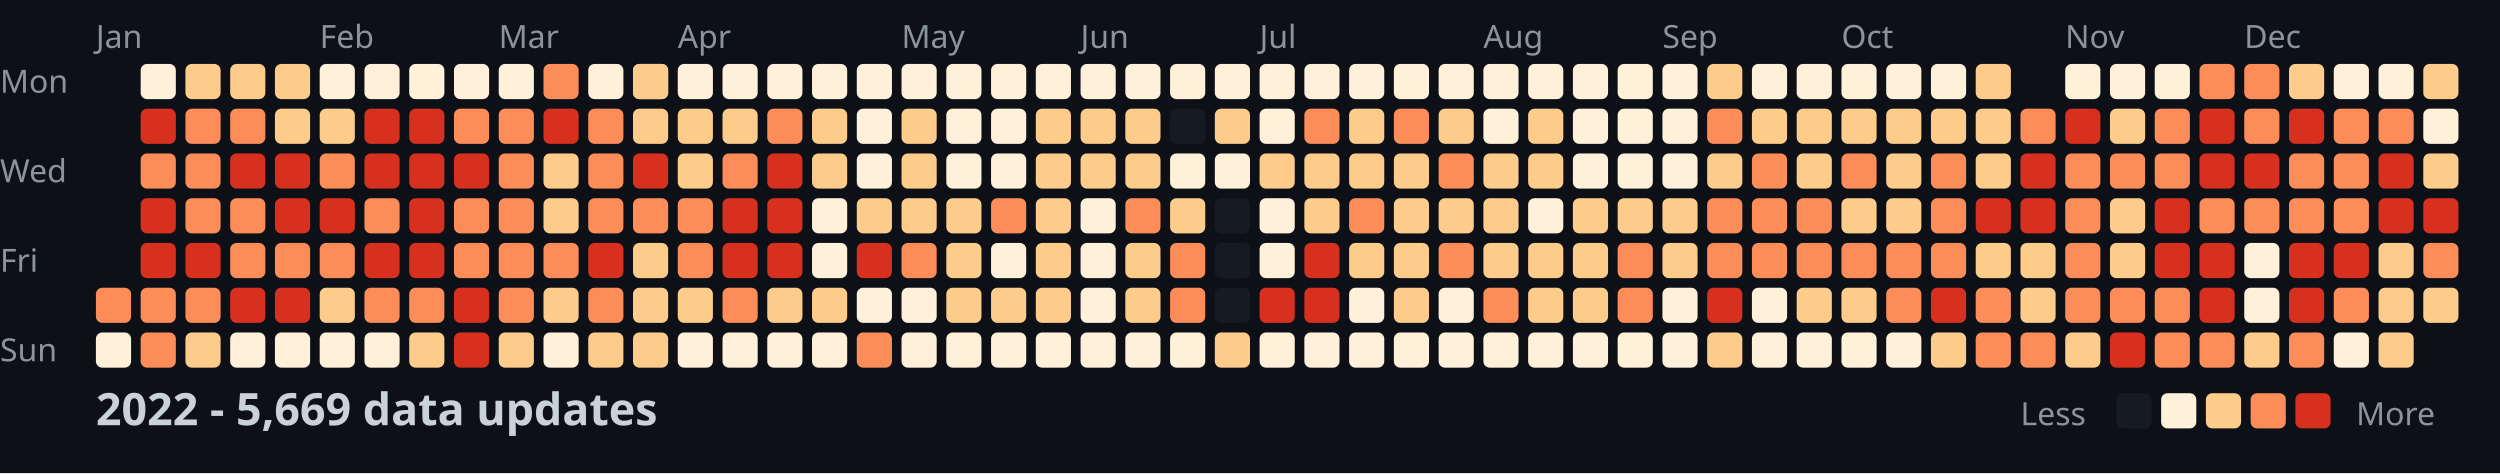
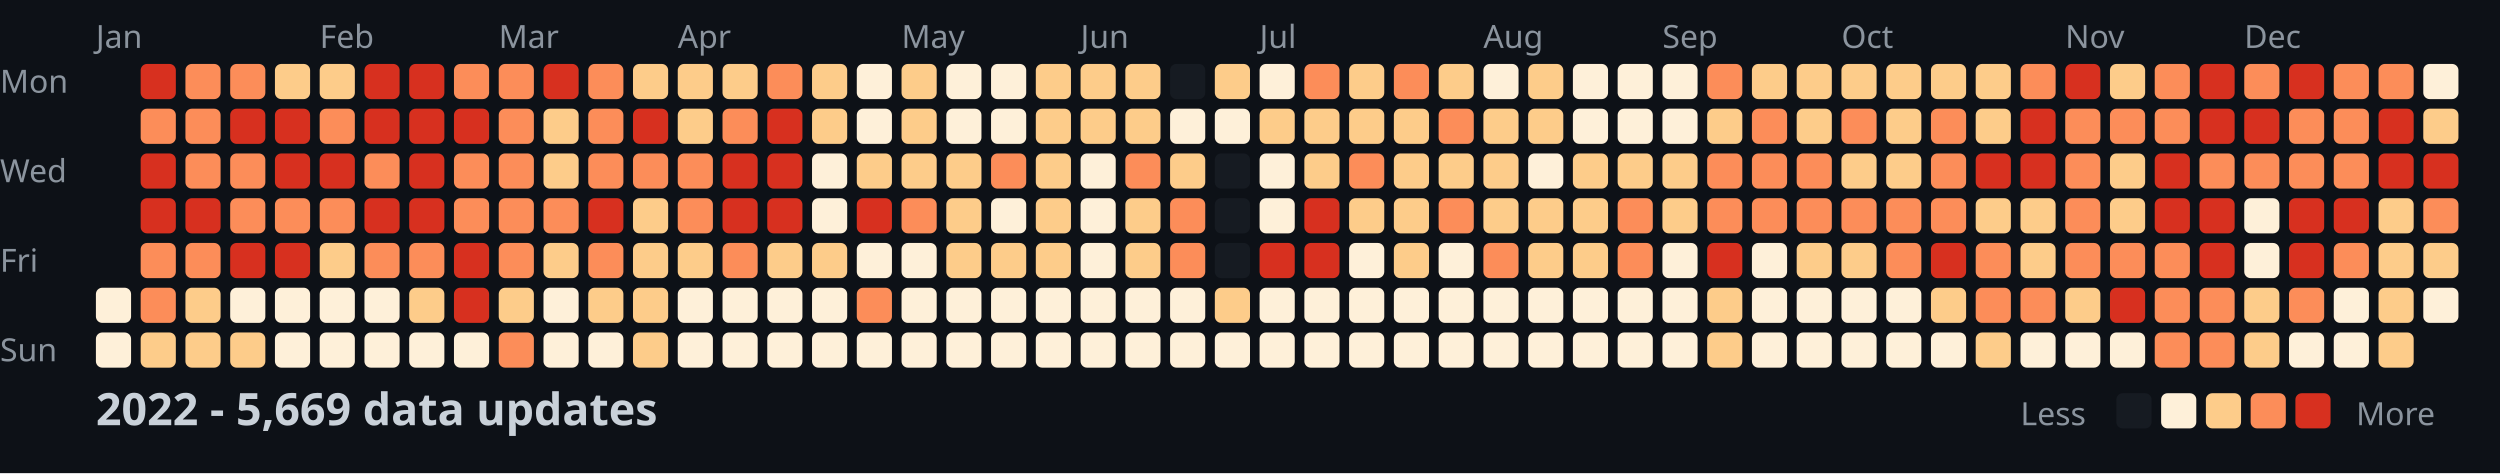
<svg xmlns="http://www.w3.org/2000/svg" width="782" height="148">
  <style>
    .month { font: 10px sans-serif; fill: #8b949e; }
    .day { font: 10px sans-serif; fill: #8b949e; }
    .title { font: bold 14px sans-serif; fill: #c9d1d9; }
    .legend { font: 10px sans-serif; fill: #8b949e; }
  </style>
  <rect width="100%" height="100%" fill="#0d1117" />
  <text x="0" y="29" class="day">Mon</text>
  <text x="0" y="57" class="day">Wed</text>
  <text x="0" y="85" class="day">Fri</text>
  <text x="0" y="113" class="day">Sun</text>
  <text x="30" y="15" class="month">Jan</text>
  <text x="100" y="15" class="month">Feb</text>
  <text x="156" y="15" class="month">Mar</text>
  <text x="212" y="15" class="month">Apr</text>
  <text x="282" y="15" class="month">May</text>
  <text x="338" y="15" class="month">Jun</text>
  <text x="394" y="15" class="month">Jul</text>
  <text x="464" y="15" class="month">Aug</text>
  <text x="520" y="15" class="month">Sep</text>
  <text x="576" y="15" class="month">Oct</text>
  <text x="646" y="15" class="month">Nov</text>
  <text x="702" y="15" class="month">Dec</text>
-   <rect x="30" y="90" width="11" height="11" fill="#fc8d59" rx="2" />
+   <rect x="30" y="90" width="11" height="11" fill="#fef0d9" rx="2" />
  <rect x="30" y="104" width="11" height="11" fill="#fef0d9" rx="2" />
-   <rect x="44" y="20" width="11" height="11" fill="#fef0d9" rx="2" />
-   <rect x="44" y="34" width="11" height="11" fill="#d7301f" rx="2" />
-   <rect x="44" y="48" width="11" height="11" fill="#fc8d59" rx="2" />
+   <rect x="44" y="20" width="11" height="11" fill="#d7301f" rx="2" />
+   <rect x="44" y="34" width="11" height="11" fill="#fc8d59" rx="2" />
+   <rect x="44" y="48" width="11" height="11" fill="#d7301f" rx="2" />
  <rect x="44" y="62" width="11" height="11" fill="#d7301f" rx="2" />
-   <rect x="44" y="76" width="11" height="11" fill="#d7301f" rx="2" />
+   <rect x="44" y="76" width="11" height="11" fill="#fc8d59" rx="2" />
  <rect x="44" y="90" width="11" height="11" fill="#fc8d59" rx="2" />
-   <rect x="44" y="104" width="11" height="11" fill="#fc8d59" rx="2" />
-   <rect x="58" y="20" width="11" height="11" fill="#fdcc8a" rx="2" />
+   <rect x="44" y="104" width="11" height="11" fill="#fdcc8a" rx="2" />
+   <rect x="58" y="20" width="11" height="11" fill="#fc8d59" rx="2" />
  <rect x="58" y="34" width="11" height="11" fill="#fc8d59" rx="2" />
  <rect x="58" y="48" width="11" height="11" fill="#fc8d59" rx="2" />
-   <rect x="58" y="62" width="11" height="11" fill="#fc8d59" rx="2" />
-   <rect x="58" y="76" width="11" height="11" fill="#d7301f" rx="2" />
-   <rect x="58" y="90" width="11" height="11" fill="#fc8d59" rx="2" />
+   <rect x="58" y="62" width="11" height="11" fill="#d7301f" rx="2" />
+   <rect x="58" y="76" width="11" height="11" fill="#fc8d59" rx="2" />
+   <rect x="58" y="90" width="11" height="11" fill="#fdcc8a" rx="2" />
  <rect x="58" y="104" width="11" height="11" fill="#fdcc8a" rx="2" />
-   <rect x="72" y="20" width="11" height="11" fill="#fdcc8a" rx="2" />
-   <rect x="72" y="34" width="11" height="11" fill="#fc8d59" rx="2" />
-   <rect x="72" y="48" width="11" height="11" fill="#d7301f" rx="2" />
+   <rect x="72" y="20" width="11" height="11" fill="#fc8d59" rx="2" />
+   <rect x="72" y="34" width="11" height="11" fill="#d7301f" rx="2" />
+   <rect x="72" y="48" width="11" height="11" fill="#fc8d59" rx="2" />
  <rect x="72" y="62" width="11" height="11" fill="#fc8d59" rx="2" />
-   <rect x="72" y="76" width="11" height="11" fill="#fc8d59" rx="2" />
-   <rect x="72" y="90" width="11" height="11" fill="#d7301f" rx="2" />
-   <rect x="72" y="104" width="11" height="11" fill="#fef0d9" rx="2" />
+   <rect x="72" y="76" width="11" height="11" fill="#d7301f" rx="2" />
+   <rect x="72" y="90" width="11" height="11" fill="#fef0d9" rx="2" />
+   <rect x="72" y="104" width="11" height="11" fill="#fdcc8a" rx="2" />
  <rect x="86" y="20" width="11" height="11" fill="#fdcc8a" rx="2" />
-   <rect x="86" y="34" width="11" height="11" fill="#fdcc8a" rx="2" />
+   <rect x="86" y="34" width="11" height="11" fill="#d7301f" rx="2" />
  <rect x="86" y="48" width="11" height="11" fill="#d7301f" rx="2" />
-   <rect x="86" y="62" width="11" height="11" fill="#d7301f" rx="2" />
-   <rect x="86" y="76" width="11" height="11" fill="#fc8d59" rx="2" />
-   <rect x="86" y="90" width="11" height="11" fill="#d7301f" rx="2" />
+   <rect x="86" y="62" width="11" height="11" fill="#fc8d59" rx="2" />
+   <rect x="86" y="76" width="11" height="11" fill="#d7301f" rx="2" />
+   <rect x="86" y="90" width="11" height="11" fill="#fef0d9" rx="2" />
  <rect x="86" y="104" width="11" height="11" fill="#fef0d9" rx="2" />
-   <rect x="100" y="20" width="11" height="11" fill="#fef0d9" rx="2" />
-   <rect x="100" y="34" width="11" height="11" fill="#fdcc8a" rx="2" />
-   <rect x="100" y="48" width="11" height="11" fill="#fc8d59" rx="2" />
-   <rect x="100" y="62" width="11" height="11" fill="#d7301f" rx="2" />
-   <rect x="100" y="76" width="11" height="11" fill="#fc8d59" rx="2" />
-   <rect x="100" y="90" width="11" height="11" fill="#fdcc8a" rx="2" />
+   <rect x="100" y="20" width="11" height="11" fill="#fdcc8a" rx="2" />
+   <rect x="100" y="34" width="11" height="11" fill="#fc8d59" rx="2" />
+   <rect x="100" y="48" width="11" height="11" fill="#d7301f" rx="2" />
+   <rect x="100" y="62" width="11" height="11" fill="#fc8d59" rx="2" />
+   <rect x="100" y="76" width="11" height="11" fill="#fdcc8a" rx="2" />
+   <rect x="100" y="90" width="11" height="11" fill="#fef0d9" rx="2" />
  <rect x="100" y="104" width="11" height="11" fill="#fef0d9" rx="2" />
-   <rect x="114" y="20" width="11" height="11" fill="#fef0d9" rx="2" />
+   <rect x="114" y="20" width="11" height="11" fill="#d7301f" rx="2" />
  <rect x="114" y="34" width="11" height="11" fill="#d7301f" rx="2" />
-   <rect x="114" y="48" width="11" height="11" fill="#d7301f" rx="2" />
-   <rect x="114" y="62" width="11" height="11" fill="#fc8d59" rx="2" />
-   <rect x="114" y="76" width="11" height="11" fill="#d7301f" rx="2" />
-   <rect x="114" y="90" width="11" height="11" fill="#fc8d59" rx="2" />
+   <rect x="114" y="48" width="11" height="11" fill="#fc8d59" rx="2" />
+   <rect x="114" y="62" width="11" height="11" fill="#d7301f" rx="2" />
+   <rect x="114" y="76" width="11" height="11" fill="#fc8d59" rx="2" />
+   <rect x="114" y="90" width="11" height="11" fill="#fef0d9" rx="2" />
  <rect x="114" y="104" width="11" height="11" fill="#fef0d9" rx="2" />
-   <rect x="128" y="20" width="11" height="11" fill="#fef0d9" rx="2" />
+   <rect x="128" y="20" width="11" height="11" fill="#d7301f" rx="2" />
  <rect x="128" y="34" width="11" height="11" fill="#d7301f" rx="2" />
  <rect x="128" y="48" width="11" height="11" fill="#d7301f" rx="2" />
  <rect x="128" y="62" width="11" height="11" fill="#d7301f" rx="2" />
-   <rect x="128" y="76" width="11" height="11" fill="#d7301f" rx="2" />
-   <rect x="128" y="90" width="11" height="11" fill="#fc8d59" rx="2" />
-   <rect x="128" y="104" width="11" height="11" fill="#fdcc8a" rx="2" />
-   <rect x="142" y="20" width="11" height="11" fill="#fef0d9" rx="2" />
-   <rect x="142" y="34" width="11" height="11" fill="#fc8d59" rx="2" />
-   <rect x="142" y="48" width="11" height="11" fill="#d7301f" rx="2" />
+   <rect x="128" y="76" width="11" height="11" fill="#fc8d59" rx="2" />
+   <rect x="128" y="90" width="11" height="11" fill="#fdcc8a" rx="2" />
+   <rect x="128" y="104" width="11" height="11" fill="#fef0d9" rx="2" />
+   <rect x="142" y="20" width="11" height="11" fill="#fc8d59" rx="2" />
+   <rect x="142" y="34" width="11" height="11" fill="#d7301f" rx="2" />
+   <rect x="142" y="48" width="11" height="11" fill="#fc8d59" rx="2" />
  <rect x="142" y="62" width="11" height="11" fill="#fc8d59" rx="2" />
-   <rect x="142" y="76" width="11" height="11" fill="#fc8d59" rx="2" />
+   <rect x="142" y="76" width="11" height="11" fill="#d7301f" rx="2" />
  <rect x="142" y="90" width="11" height="11" fill="#d7301f" rx="2" />
-   <rect x="142" y="104" width="11" height="11" fill="#d7301f" rx="2" />
-   <rect x="156" y="20" width="11" height="11" fill="#fef0d9" rx="2" />
+   <rect x="142" y="104" width="11" height="11" fill="#fef0d9" rx="2" />
+   <rect x="156" y="20" width="11" height="11" fill="#fc8d59" rx="2" />
  <rect x="156" y="34" width="11" height="11" fill="#fc8d59" rx="2" />
  <rect x="156" y="48" width="11" height="11" fill="#fc8d59" rx="2" />
  <rect x="156" y="62" width="11" height="11" fill="#fc8d59" rx="2" />
  <rect x="156" y="76" width="11" height="11" fill="#fc8d59" rx="2" />
-   <rect x="156" y="90" width="11" height="11" fill="#fc8d59" rx="2" />
-   <rect x="156" y="104" width="11" height="11" fill="#fdcc8a" rx="2" />
-   <rect x="170" y="20" width="11" height="11" fill="#fc8d59" rx="2" />
-   <rect x="170" y="34" width="11" height="11" fill="#d7301f" rx="2" />
+   <rect x="156" y="90" width="11" height="11" fill="#fdcc8a" rx="2" />
+   <rect x="156" y="104" width="11" height="11" fill="#fc8d59" rx="2" />
+   <rect x="170" y="20" width="11" height="11" fill="#d7301f" rx="2" />
+   <rect x="170" y="34" width="11" height="11" fill="#fdcc8a" rx="2" />
  <rect x="170" y="48" width="11" height="11" fill="#fdcc8a" rx="2" />
-   <rect x="170" y="62" width="11" height="11" fill="#fdcc8a" rx="2" />
-   <rect x="170" y="76" width="11" height="11" fill="#fc8d59" rx="2" />
-   <rect x="170" y="90" width="11" height="11" fill="#fdcc8a" rx="2" />
+   <rect x="170" y="62" width="11" height="11" fill="#fc8d59" rx="2" />
+   <rect x="170" y="76" width="11" height="11" fill="#fdcc8a" rx="2" />
+   <rect x="170" y="90" width="11" height="11" fill="#fef0d9" rx="2" />
  <rect x="170" y="104" width="11" height="11" fill="#fef0d9" rx="2" />
-   <rect x="184" y="20" width="11" height="11" fill="#fef0d9" rx="2" />
+   <rect x="184" y="20" width="11" height="11" fill="#fc8d59" rx="2" />
  <rect x="184" y="34" width="11" height="11" fill="#fc8d59" rx="2" />
  <rect x="184" y="48" width="11" height="11" fill="#fc8d59" rx="2" />
-   <rect x="184" y="62" width="11" height="11" fill="#fc8d59" rx="2" />
-   <rect x="184" y="76" width="11" height="11" fill="#d7301f" rx="2" />
-   <rect x="184" y="90" width="11" height="11" fill="#fc8d59" rx="2" />
-   <rect x="184" y="104" width="11" height="11" fill="#fdcc8a" rx="2" />
-   <rect x="198" y="20" width="11" height="11" fill="#fef0d9" rx="2" />
-   <rect x="198" y="34" width="11" height="11" fill="#fdcc8a" rx="2" />
-   <rect x="198" y="48" width="11" height="11" fill="#d7301f" rx="2" />
-   <rect x="198" y="62" width="11" height="11" fill="#fc8d59" rx="2" />
+   <rect x="184" y="62" width="11" height="11" fill="#d7301f" rx="2" />
+   <rect x="184" y="76" width="11" height="11" fill="#fc8d59" rx="2" />
+   <rect x="184" y="90" width="11" height="11" fill="#fdcc8a" rx="2" />
+   <rect x="184" y="104" width="11" height="11" fill="#fef0d9" rx="2" />
+   <rect x="198" y="20" width="11" height="11" fill="#fdcc8a" rx="2" />
+   <rect x="198" y="34" width="11" height="11" fill="#d7301f" rx="2" />
+   <rect x="198" y="48" width="11" height="11" fill="#fc8d59" rx="2" />
+   <rect x="198" y="62" width="11" height="11" fill="#fdcc8a" rx="2" />
  <rect x="198" y="76" width="11" height="11" fill="#fdcc8a" rx="2" />
  <rect x="198" y="90" width="11" height="11" fill="#fdcc8a" rx="2" />
  <rect x="198" y="104" width="11" height="11" fill="#fdcc8a" rx="2" />
-   <rect x="198" y="20" width="11" height="11" fill="#fdcc8a" rx="2" />
+   <rect x="212" y="20" width="11" height="11" fill="#fdcc8a" rx="2" />
  <rect x="212" y="34" width="11" height="11" fill="#fdcc8a" rx="2" />
-   <rect x="212" y="48" width="11" height="11" fill="#fdcc8a" rx="2" />
+   <rect x="212" y="48" width="11" height="11" fill="#fc8d59" rx="2" />
  <rect x="212" y="62" width="11" height="11" fill="#fc8d59" rx="2" />
-   <rect x="212" y="76" width="11" height="11" fill="#fc8d59" rx="2" />
-   <rect x="212" y="90" width="11" height="11" fill="#fdcc8a" rx="2" />
+   <rect x="212" y="76" width="11" height="11" fill="#fdcc8a" rx="2" />
+   <rect x="212" y="90" width="11" height="11" fill="#fef0d9" rx="2" />
  <rect x="212" y="104" width="11" height="11" fill="#fef0d9" rx="2" />
-   <rect x="212" y="20" width="11" height="11" fill="#fef0d9" rx="2" />
-   <rect x="226" y="34" width="11" height="11" fill="#fdcc8a" rx="2" />
-   <rect x="226" y="48" width="11" height="11" fill="#fc8d59" rx="2" />
+   <rect x="226" y="20" width="11" height="11" fill="#fdcc8a" rx="2" />
+   <rect x="226" y="34" width="11" height="11" fill="#fc8d59" rx="2" />
+   <rect x="226" y="48" width="11" height="11" fill="#d7301f" rx="2" />
  <rect x="226" y="62" width="11" height="11" fill="#d7301f" rx="2" />
-   <rect x="226" y="76" width="11" height="11" fill="#d7301f" rx="2" />
-   <rect x="226" y="90" width="11" height="11" fill="#fc8d59" rx="2" />
+   <rect x="226" y="76" width="11" height="11" fill="#fc8d59" rx="2" />
+   <rect x="226" y="90" width="11" height="11" fill="#fef0d9" rx="2" />
  <rect x="226" y="104" width="11" height="11" fill="#fef0d9" rx="2" />
-   <rect x="226" y="20" width="11" height="11" fill="#fef0d9" rx="2" />
-   <rect x="240" y="34" width="11" height="11" fill="#fc8d59" rx="2" />
+   <rect x="240" y="20" width="11" height="11" fill="#fc8d59" rx="2" />
+   <rect x="240" y="34" width="11" height="11" fill="#d7301f" rx="2" />
  <rect x="240" y="48" width="11" height="11" fill="#d7301f" rx="2" />
  <rect x="240" y="62" width="11" height="11" fill="#d7301f" rx="2" />
-   <rect x="240" y="76" width="11" height="11" fill="#d7301f" rx="2" />
-   <rect x="240" y="90" width="11" height="11" fill="#fdcc8a" rx="2" />
+   <rect x="240" y="76" width="11" height="11" fill="#fdcc8a" rx="2" />
+   <rect x="240" y="90" width="11" height="11" fill="#fef0d9" rx="2" />
  <rect x="240" y="104" width="11" height="11" fill="#fef0d9" rx="2" />
-   <rect x="240" y="20" width="11" height="11" fill="#fef0d9" rx="2" />
+   <rect x="254" y="20" width="11" height="11" fill="#fdcc8a" rx="2" />
  <rect x="254" y="34" width="11" height="11" fill="#fdcc8a" rx="2" />
-   <rect x="254" y="48" width="11" height="11" fill="#fdcc8a" rx="2" />
+   <rect x="254" y="48" width="11" height="11" fill="#fef0d9" rx="2" />
  <rect x="254" y="62" width="11" height="11" fill="#fef0d9" rx="2" />
-   <rect x="254" y="76" width="11" height="11" fill="#fef0d9" rx="2" />
-   <rect x="254" y="90" width="11" height="11" fill="#fdcc8a" rx="2" />
+   <rect x="254" y="76" width="11" height="11" fill="#fdcc8a" rx="2" />
+   <rect x="254" y="90" width="11" height="11" fill="#fef0d9" rx="2" />
  <rect x="254" y="104" width="11" height="11" fill="#fef0d9" rx="2" />
-   <rect x="254" y="20" width="11" height="11" fill="#fef0d9" rx="2" />
+   <rect x="268" y="20" width="11" height="11" fill="#fef0d9" rx="2" />
  <rect x="268" y="34" width="11" height="11" fill="#fef0d9" rx="2" />
-   <rect x="268" y="48" width="11" height="11" fill="#fef0d9" rx="2" />
-   <rect x="268" y="62" width="11" height="11" fill="#fdcc8a" rx="2" />
-   <rect x="268" y="76" width="11" height="11" fill="#d7301f" rx="2" />
-   <rect x="268" y="90" width="11" height="11" fill="#fef0d9" rx="2" />
-   <rect x="268" y="104" width="11" height="11" fill="#fc8d59" rx="2" />
-   <rect x="268" y="20" width="11" height="11" fill="#fef0d9" rx="2" />
+   <rect x="268" y="48" width="11" height="11" fill="#fdcc8a" rx="2" />
+   <rect x="268" y="62" width="11" height="11" fill="#d7301f" rx="2" />
+   <rect x="268" y="76" width="11" height="11" fill="#fef0d9" rx="2" />
+   <rect x="268" y="90" width="11" height="11" fill="#fc8d59" rx="2" />
+   <rect x="268" y="104" width="11" height="11" fill="#fef0d9" rx="2" />
+   <rect x="282" y="20" width="11" height="11" fill="#fdcc8a" rx="2" />
  <rect x="282" y="34" width="11" height="11" fill="#fdcc8a" rx="2" />
  <rect x="282" y="48" width="11" height="11" fill="#fdcc8a" rx="2" />
-   <rect x="282" y="62" width="11" height="11" fill="#fdcc8a" rx="2" />
-   <rect x="282" y="76" width="11" height="11" fill="#fc8d59" rx="2" />
+   <rect x="282" y="62" width="11" height="11" fill="#fc8d59" rx="2" />
+   <rect x="282" y="76" width="11" height="11" fill="#fef0d9" rx="2" />
  <rect x="282" y="90" width="11" height="11" fill="#fef0d9" rx="2" />
  <rect x="282" y="104" width="11" height="11" fill="#fef0d9" rx="2" />
-   <rect x="282" y="20" width="11" height="11" fill="#fef0d9" rx="2" />
+   <rect x="296" y="20" width="11" height="11" fill="#fef0d9" rx="2" />
  <rect x="296" y="34" width="11" height="11" fill="#fef0d9" rx="2" />
-   <rect x="296" y="48" width="11" height="11" fill="#fef0d9" rx="2" />
+   <rect x="296" y="48" width="11" height="11" fill="#fdcc8a" rx="2" />
  <rect x="296" y="62" width="11" height="11" fill="#fdcc8a" rx="2" />
  <rect x="296" y="76" width="11" height="11" fill="#fdcc8a" rx="2" />
-   <rect x="296" y="90" width="11" height="11" fill="#fdcc8a" rx="2" />
+   <rect x="296" y="90" width="11" height="11" fill="#fef0d9" rx="2" />
  <rect x="296" y="104" width="11" height="11" fill="#fef0d9" rx="2" />
-   <rect x="296" y="20" width="11" height="11" fill="#fef0d9" rx="2" />
+   <rect x="310" y="20" width="11" height="11" fill="#fef0d9" rx="2" />
  <rect x="310" y="34" width="11" height="11" fill="#fef0d9" rx="2" />
-   <rect x="310" y="48" width="11" height="11" fill="#fef0d9" rx="2" />
-   <rect x="310" y="62" width="11" height="11" fill="#fc8d59" rx="2" />
-   <rect x="310" y="76" width="11" height="11" fill="#fef0d9" rx="2" />
-   <rect x="310" y="90" width="11" height="11" fill="#fdcc8a" rx="2" />
+   <rect x="310" y="48" width="11" height="11" fill="#fc8d59" rx="2" />
+   <rect x="310" y="62" width="11" height="11" fill="#fef0d9" rx="2" />
+   <rect x="310" y="76" width="11" height="11" fill="#fdcc8a" rx="2" />
+   <rect x="310" y="90" width="11" height="11" fill="#fef0d9" rx="2" />
  <rect x="310" y="104" width="11" height="11" fill="#fef0d9" rx="2" />
-   <rect x="310" y="20" width="11" height="11" fill="#fef0d9" rx="2" />
+   <rect x="324" y="20" width="11" height="11" fill="#fdcc8a" rx="2" />
  <rect x="324" y="34" width="11" height="11" fill="#fdcc8a" rx="2" />
  <rect x="324" y="48" width="11" height="11" fill="#fdcc8a" rx="2" />
  <rect x="324" y="62" width="11" height="11" fill="#fdcc8a" rx="2" />
  <rect x="324" y="76" width="11" height="11" fill="#fdcc8a" rx="2" />
-   <rect x="324" y="90" width="11" height="11" fill="#fdcc8a" rx="2" />
+   <rect x="324" y="90" width="11" height="11" fill="#fef0d9" rx="2" />
  <rect x="324" y="104" width="11" height="11" fill="#fef0d9" rx="2" />
-   <rect x="324" y="20" width="11" height="11" fill="#fef0d9" rx="2" />
+   <rect x="338" y="20" width="11" height="11" fill="#fdcc8a" rx="2" />
  <rect x="338" y="34" width="11" height="11" fill="#fdcc8a" rx="2" />
-   <rect x="338" y="48" width="11" height="11" fill="#fdcc8a" rx="2" />
+   <rect x="338" y="48" width="11" height="11" fill="#fef0d9" rx="2" />
  <rect x="338" y="62" width="11" height="11" fill="#fef0d9" rx="2" />
  <rect x="338" y="76" width="11" height="11" fill="#fef0d9" rx="2" />
  <rect x="338" y="90" width="11" height="11" fill="#fef0d9" rx="2" />
  <rect x="338" y="104" width="11" height="11" fill="#fef0d9" rx="2" />
-   <rect x="338" y="20" width="11" height="11" fill="#fef0d9" rx="2" />
+   <rect x="352" y="20" width="11" height="11" fill="#fdcc8a" rx="2" />
  <rect x="352" y="34" width="11" height="11" fill="#fdcc8a" rx="2" />
-   <rect x="352" y="48" width="11" height="11" fill="#fdcc8a" rx="2" />
-   <rect x="352" y="62" width="11" height="11" fill="#fc8d59" rx="2" />
+   <rect x="352" y="48" width="11" height="11" fill="#fc8d59" rx="2" />
+   <rect x="352" y="62" width="11" height="11" fill="#fdcc8a" rx="2" />
  <rect x="352" y="76" width="11" height="11" fill="#fdcc8a" rx="2" />
-   <rect x="352" y="90" width="11" height="11" fill="#fdcc8a" rx="2" />
+   <rect x="352" y="90" width="11" height="11" fill="#fef0d9" rx="2" />
  <rect x="352" y="104" width="11" height="11" fill="#fef0d9" rx="2" />
-   <rect x="352" y="20" width="11" height="11" fill="#fef0d9" rx="2" />
-   <rect x="366" y="34" width="11" height="11" fill="#161b22" rx="2" />
-   <rect x="366" y="48" width="11" height="11" fill="#fef0d9" rx="2" />
-   <rect x="366" y="62" width="11" height="11" fill="#fdcc8a" rx="2" />
+   <rect x="366" y="20" width="11" height="11" fill="#161b22" rx="2" />
+   <rect x="366" y="34" width="11" height="11" fill="#fef0d9" rx="2" />
+   <rect x="366" y="48" width="11" height="11" fill="#fdcc8a" rx="2" />
+   <rect x="366" y="62" width="11" height="11" fill="#fc8d59" rx="2" />
  <rect x="366" y="76" width="11" height="11" fill="#fc8d59" rx="2" />
-   <rect x="366" y="90" width="11" height="11" fill="#fc8d59" rx="2" />
+   <rect x="366" y="90" width="11" height="11" fill="#fef0d9" rx="2" />
  <rect x="366" y="104" width="11" height="11" fill="#fef0d9" rx="2" />
-   <rect x="366" y="20" width="11" height="11" fill="#fef0d9" rx="2" />
-   <rect x="380" y="34" width="11" height="11" fill="#fdcc8a" rx="2" />
-   <rect x="380" y="48" width="11" height="11" fill="#fef0d9" rx="2" />
+   <rect x="380" y="20" width="11" height="11" fill="#fdcc8a" rx="2" />
+   <rect x="380" y="34" width="11" height="11" fill="#fef0d9" rx="2" />
+   <rect x="380" y="48" width="11" height="11" fill="#161b22" rx="2" />
  <rect x="380" y="62" width="11" height="11" fill="#161b22" rx="2" />
  <rect x="380" y="76" width="11" height="11" fill="#161b22" rx="2" />
-   <rect x="380" y="90" width="11" height="11" fill="#161b22" rx="2" />
-   <rect x="380" y="104" width="11" height="11" fill="#fdcc8a" rx="2" />
-   <rect x="380" y="20" width="11" height="11" fill="#fef0d9" rx="2" />
-   <rect x="394" y="34" width="11" height="11" fill="#fef0d9" rx="2" />
-   <rect x="394" y="48" width="11" height="11" fill="#fdcc8a" rx="2" />
+   <rect x="380" y="90" width="11" height="11" fill="#fdcc8a" rx="2" />
+   <rect x="380" y="104" width="11" height="11" fill="#fef0d9" rx="2" />
+   <rect x="394" y="20" width="11" height="11" fill="#fef0d9" rx="2" />
+   <rect x="394" y="34" width="11" height="11" fill="#fdcc8a" rx="2" />
+   <rect x="394" y="48" width="11" height="11" fill="#fef0d9" rx="2" />
  <rect x="394" y="62" width="11" height="11" fill="#fef0d9" rx="2" />
-   <rect x="394" y="76" width="11" height="11" fill="#fef0d9" rx="2" />
-   <rect x="394" y="90" width="11" height="11" fill="#d7301f" rx="2" />
+   <rect x="394" y="76" width="11" height="11" fill="#d7301f" rx="2" />
+   <rect x="394" y="90" width="11" height="11" fill="#fef0d9" rx="2" />
  <rect x="394" y="104" width="11" height="11" fill="#fef0d9" rx="2" />
-   <rect x="394" y="20" width="11" height="11" fill="#fef0d9" rx="2" />
-   <rect x="408" y="34" width="11" height="11" fill="#fc8d59" rx="2" />
+   <rect x="408" y="20" width="11" height="11" fill="#fc8d59" rx="2" />
+   <rect x="408" y="34" width="11" height="11" fill="#fdcc8a" rx="2" />
  <rect x="408" y="48" width="11" height="11" fill="#fdcc8a" rx="2" />
-   <rect x="408" y="62" width="11" height="11" fill="#fdcc8a" rx="2" />
+   <rect x="408" y="62" width="11" height="11" fill="#d7301f" rx="2" />
  <rect x="408" y="76" width="11" height="11" fill="#d7301f" rx="2" />
-   <rect x="408" y="90" width="11" height="11" fill="#d7301f" rx="2" />
+   <rect x="408" y="90" width="11" height="11" fill="#fef0d9" rx="2" />
  <rect x="408" y="104" width="11" height="11" fill="#fef0d9" rx="2" />
-   <rect x="408" y="20" width="11" height="11" fill="#fef0d9" rx="2" />
+   <rect x="422" y="20" width="11" height="11" fill="#fdcc8a" rx="2" />
  <rect x="422" y="34" width="11" height="11" fill="#fdcc8a" rx="2" />
-   <rect x="422" y="48" width="11" height="11" fill="#fdcc8a" rx="2" />
-   <rect x="422" y="62" width="11" height="11" fill="#fc8d59" rx="2" />
-   <rect x="422" y="76" width="11" height="11" fill="#fdcc8a" rx="2" />
+   <rect x="422" y="48" width="11" height="11" fill="#fc8d59" rx="2" />
+   <rect x="422" y="62" width="11" height="11" fill="#fdcc8a" rx="2" />
+   <rect x="422" y="76" width="11" height="11" fill="#fef0d9" rx="2" />
  <rect x="422" y="90" width="11" height="11" fill="#fef0d9" rx="2" />
  <rect x="422" y="104" width="11" height="11" fill="#fef0d9" rx="2" />
-   <rect x="422" y="20" width="11" height="11" fill="#fef0d9" rx="2" />
-   <rect x="436" y="34" width="11" height="11" fill="#fc8d59" rx="2" />
+   <rect x="436" y="20" width="11" height="11" fill="#fc8d59" rx="2" />
+   <rect x="436" y="34" width="11" height="11" fill="#fdcc8a" rx="2" />
  <rect x="436" y="48" width="11" height="11" fill="#fdcc8a" rx="2" />
  <rect x="436" y="62" width="11" height="11" fill="#fdcc8a" rx="2" />
  <rect x="436" y="76" width="11" height="11" fill="#fdcc8a" rx="2" />
-   <rect x="436" y="90" width="11" height="11" fill="#fdcc8a" rx="2" />
+   <rect x="436" y="90" width="11" height="11" fill="#fef0d9" rx="2" />
  <rect x="436" y="104" width="11" height="11" fill="#fef0d9" rx="2" />
-   <rect x="436" y="20" width="11" height="11" fill="#fef0d9" rx="2" />
-   <rect x="450" y="34" width="11" height="11" fill="#fdcc8a" rx="2" />
-   <rect x="450" y="48" width="11" height="11" fill="#fc8d59" rx="2" />
-   <rect x="450" y="62" width="11" height="11" fill="#fdcc8a" rx="2" />
-   <rect x="450" y="76" width="11" height="11" fill="#fc8d59" rx="2" />
+   <rect x="450" y="20" width="11" height="11" fill="#fdcc8a" rx="2" />
+   <rect x="450" y="34" width="11" height="11" fill="#fc8d59" rx="2" />
+   <rect x="450" y="48" width="11" height="11" fill="#fdcc8a" rx="2" />
+   <rect x="450" y="62" width="11" height="11" fill="#fc8d59" rx="2" />
+   <rect x="450" y="76" width="11" height="11" fill="#fef0d9" rx="2" />
  <rect x="450" y="90" width="11" height="11" fill="#fef0d9" rx="2" />
  <rect x="450" y="104" width="11" height="11" fill="#fef0d9" rx="2" />
-   <rect x="450" y="20" width="11" height="11" fill="#fef0d9" rx="2" />
-   <rect x="464" y="34" width="11" height="11" fill="#fef0d9" rx="2" />
+   <rect x="464" y="20" width="11" height="11" fill="#fef0d9" rx="2" />
+   <rect x="464" y="34" width="11" height="11" fill="#fdcc8a" rx="2" />
  <rect x="464" y="48" width="11" height="11" fill="#fdcc8a" rx="2" />
  <rect x="464" y="62" width="11" height="11" fill="#fdcc8a" rx="2" />
-   <rect x="464" y="76" width="11" height="11" fill="#fdcc8a" rx="2" />
-   <rect x="464" y="90" width="11" height="11" fill="#fc8d59" rx="2" />
+   <rect x="464" y="76" width="11" height="11" fill="#fc8d59" rx="2" />
+   <rect x="464" y="90" width="11" height="11" fill="#fef0d9" rx="2" />
  <rect x="464" y="104" width="11" height="11" fill="#fef0d9" rx="2" />
-   <rect x="464" y="20" width="11" height="11" fill="#fef0d9" rx="2" />
+   <rect x="478" y="20" width="11" height="11" fill="#fdcc8a" rx="2" />
  <rect x="478" y="34" width="11" height="11" fill="#fdcc8a" rx="2" />
-   <rect x="478" y="48" width="11" height="11" fill="#fdcc8a" rx="2" />
-   <rect x="478" y="62" width="11" height="11" fill="#fef0d9" rx="2" />
+   <rect x="478" y="48" width="11" height="11" fill="#fef0d9" rx="2" />
+   <rect x="478" y="62" width="11" height="11" fill="#fdcc8a" rx="2" />
  <rect x="478" y="76" width="11" height="11" fill="#fdcc8a" rx="2" />
-   <rect x="478" y="90" width="11" height="11" fill="#fdcc8a" rx="2" />
+   <rect x="478" y="90" width="11" height="11" fill="#fef0d9" rx="2" />
  <rect x="478" y="104" width="11" height="11" fill="#fef0d9" rx="2" />
-   <rect x="478" y="20" width="11" height="11" fill="#fef0d9" rx="2" />
+   <rect x="492" y="20" width="11" height="11" fill="#fef0d9" rx="2" />
  <rect x="492" y="34" width="11" height="11" fill="#fef0d9" rx="2" />
-   <rect x="492" y="48" width="11" height="11" fill="#fef0d9" rx="2" />
+   <rect x="492" y="48" width="11" height="11" fill="#fdcc8a" rx="2" />
  <rect x="492" y="62" width="11" height="11" fill="#fdcc8a" rx="2" />
  <rect x="492" y="76" width="11" height="11" fill="#fdcc8a" rx="2" />
-   <rect x="492" y="90" width="11" height="11" fill="#fdcc8a" rx="2" />
+   <rect x="492" y="90" width="11" height="11" fill="#fef0d9" rx="2" />
  <rect x="492" y="104" width="11" height="11" fill="#fef0d9" rx="2" />
-   <rect x="492" y="20" width="11" height="11" fill="#fef0d9" rx="2" />
+   <rect x="506" y="20" width="11" height="11" fill="#fef0d9" rx="2" />
  <rect x="506" y="34" width="11" height="11" fill="#fef0d9" rx="2" />
-   <rect x="506" y="48" width="11" height="11" fill="#fef0d9" rx="2" />
-   <rect x="506" y="62" width="11" height="11" fill="#fdcc8a" rx="2" />
+   <rect x="506" y="48" width="11" height="11" fill="#fdcc8a" rx="2" />
+   <rect x="506" y="62" width="11" height="11" fill="#fc8d59" rx="2" />
  <rect x="506" y="76" width="11" height="11" fill="#fc8d59" rx="2" />
-   <rect x="506" y="90" width="11" height="11" fill="#fc8d59" rx="2" />
+   <rect x="506" y="90" width="11" height="11" fill="#fef0d9" rx="2" />
  <rect x="506" y="104" width="11" height="11" fill="#fef0d9" rx="2" />
-   <rect x="506" y="20" width="11" height="11" fill="#fef0d9" rx="2" />
+   <rect x="520" y="20" width="11" height="11" fill="#fef0d9" rx="2" />
  <rect x="520" y="34" width="11" height="11" fill="#fef0d9" rx="2" />
-   <rect x="520" y="48" width="11" height="11" fill="#fef0d9" rx="2" />
+   <rect x="520" y="48" width="11" height="11" fill="#fdcc8a" rx="2" />
  <rect x="520" y="62" width="11" height="11" fill="#fdcc8a" rx="2" />
-   <rect x="520" y="76" width="11" height="11" fill="#fdcc8a" rx="2" />
+   <rect x="520" y="76" width="11" height="11" fill="#fef0d9" rx="2" />
  <rect x="520" y="90" width="11" height="11" fill="#fef0d9" rx="2" />
  <rect x="520" y="104" width="11" height="11" fill="#fef0d9" rx="2" />
-   <rect x="520" y="20" width="11" height="11" fill="#fef0d9" rx="2" />
-   <rect x="534" y="34" width="11" height="11" fill="#fc8d59" rx="2" />
-   <rect x="534" y="48" width="11" height="11" fill="#fdcc8a" rx="2" />
+   <rect x="534" y="20" width="11" height="11" fill="#fc8d59" rx="2" />
+   <rect x="534" y="34" width="11" height="11" fill="#fdcc8a" rx="2" />
+   <rect x="534" y="48" width="11" height="11" fill="#fc8d59" rx="2" />
  <rect x="534" y="62" width="11" height="11" fill="#fc8d59" rx="2" />
-   <rect x="534" y="76" width="11" height="11" fill="#fc8d59" rx="2" />
-   <rect x="534" y="90" width="11" height="11" fill="#d7301f" rx="2" />
+   <rect x="534" y="76" width="11" height="11" fill="#d7301f" rx="2" />
+   <rect x="534" y="90" width="11" height="11" fill="#fdcc8a" rx="2" />
  <rect x="534" y="104" width="11" height="11" fill="#fdcc8a" rx="2" />
-   <rect x="534" y="20" width="11" height="11" fill="#fdcc8a" rx="2" />
-   <rect x="548" y="34" width="11" height="11" fill="#fdcc8a" rx="2" />
+   <rect x="548" y="20" width="11" height="11" fill="#fdcc8a" rx="2" />
+   <rect x="548" y="34" width="11" height="11" fill="#fc8d59" rx="2" />
  <rect x="548" y="48" width="11" height="11" fill="#fc8d59" rx="2" />
  <rect x="548" y="62" width="11" height="11" fill="#fc8d59" rx="2" />
-   <rect x="548" y="76" width="11" height="11" fill="#fc8d59" rx="2" />
+   <rect x="548" y="76" width="11" height="11" fill="#fef0d9" rx="2" />
  <rect x="548" y="90" width="11" height="11" fill="#fef0d9" rx="2" />
  <rect x="548" y="104" width="11" height="11" fill="#fef0d9" rx="2" />
-   <rect x="548" y="20" width="11" height="11" fill="#fef0d9" rx="2" />
+   <rect x="562" y="20" width="11" height="11" fill="#fdcc8a" rx="2" />
  <rect x="562" y="34" width="11" height="11" fill="#fdcc8a" rx="2" />
-   <rect x="562" y="48" width="11" height="11" fill="#fdcc8a" rx="2" />
+   <rect x="562" y="48" width="11" height="11" fill="#fc8d59" rx="2" />
  <rect x="562" y="62" width="11" height="11" fill="#fc8d59" rx="2" />
-   <rect x="562" y="76" width="11" height="11" fill="#fc8d59" rx="2" />
-   <rect x="562" y="90" width="11" height="11" fill="#fdcc8a" rx="2" />
+   <rect x="562" y="76" width="11" height="11" fill="#fdcc8a" rx="2" />
+   <rect x="562" y="90" width="11" height="11" fill="#fef0d9" rx="2" />
  <rect x="562" y="104" width="11" height="11" fill="#fef0d9" rx="2" />
-   <rect x="562" y="20" width="11" height="11" fill="#fef0d9" rx="2" />
-   <rect x="576" y="34" width="11" height="11" fill="#fdcc8a" rx="2" />
-   <rect x="576" y="48" width="11" height="11" fill="#fc8d59" rx="2" />
-   <rect x="576" y="62" width="11" height="11" fill="#fdcc8a" rx="2" />
-   <rect x="576" y="76" width="11" height="11" fill="#fc8d59" rx="2" />
-   <rect x="576" y="90" width="11" height="11" fill="#fdcc8a" rx="2" />
+   <rect x="576" y="20" width="11" height="11" fill="#fdcc8a" rx="2" />
+   <rect x="576" y="34" width="11" height="11" fill="#fc8d59" rx="2" />
+   <rect x="576" y="48" width="11" height="11" fill="#fdcc8a" rx="2" />
+   <rect x="576" y="62" width="11" height="11" fill="#fc8d59" rx="2" />
+   <rect x="576" y="76" width="11" height="11" fill="#fdcc8a" rx="2" />
+   <rect x="576" y="90" width="11" height="11" fill="#fef0d9" rx="2" />
  <rect x="576" y="104" width="11" height="11" fill="#fef0d9" rx="2" />
-   <rect x="576" y="20" width="11" height="11" fill="#fef0d9" rx="2" />
+   <rect x="590" y="20" width="11" height="11" fill="#fdcc8a" rx="2" />
  <rect x="590" y="34" width="11" height="11" fill="#fdcc8a" rx="2" />
  <rect x="590" y="48" width="11" height="11" fill="#fdcc8a" rx="2" />
-   <rect x="590" y="62" width="11" height="11" fill="#fdcc8a" rx="2" />
+   <rect x="590" y="62" width="11" height="11" fill="#fc8d59" rx="2" />
  <rect x="590" y="76" width="11" height="11" fill="#fc8d59" rx="2" />
-   <rect x="590" y="90" width="11" height="11" fill="#fc8d59" rx="2" />
+   <rect x="590" y="90" width="11" height="11" fill="#fef0d9" rx="2" />
  <rect x="590" y="104" width="11" height="11" fill="#fef0d9" rx="2" />
-   <rect x="590" y="20" width="11" height="11" fill="#fef0d9" rx="2" />
-   <rect x="604" y="34" width="11" height="11" fill="#fdcc8a" rx="2" />
+   <rect x="604" y="20" width="11" height="11" fill="#fdcc8a" rx="2" />
+   <rect x="604" y="34" width="11" height="11" fill="#fc8d59" rx="2" />
  <rect x="604" y="48" width="11" height="11" fill="#fc8d59" rx="2" />
  <rect x="604" y="62" width="11" height="11" fill="#fc8d59" rx="2" />
-   <rect x="604" y="76" width="11" height="11" fill="#fc8d59" rx="2" />
-   <rect x="604" y="90" width="11" height="11" fill="#d7301f" rx="2" />
-   <rect x="604" y="104" width="11" height="11" fill="#fdcc8a" rx="2" />
-   <rect x="604" y="20" width="11" height="11" fill="#fef0d9" rx="2" />
+   <rect x="604" y="76" width="11" height="11" fill="#d7301f" rx="2" />
+   <rect x="604" y="90" width="11" height="11" fill="#fdcc8a" rx="2" />
+   <rect x="604" y="104" width="11" height="11" fill="#fef0d9" rx="2" />
+   <rect x="618" y="20" width="11" height="11" fill="#fdcc8a" rx="2" />
  <rect x="618" y="34" width="11" height="11" fill="#fdcc8a" rx="2" />
-   <rect x="618" y="48" width="11" height="11" fill="#fdcc8a" rx="2" />
-   <rect x="618" y="62" width="11" height="11" fill="#d7301f" rx="2" />
-   <rect x="618" y="76" width="11" height="11" fill="#fdcc8a" rx="2" />
+   <rect x="618" y="48" width="11" height="11" fill="#d7301f" rx="2" />
+   <rect x="618" y="62" width="11" height="11" fill="#fdcc8a" rx="2" />
+   <rect x="618" y="76" width="11" height="11" fill="#fc8d59" rx="2" />
  <rect x="618" y="90" width="11" height="11" fill="#fc8d59" rx="2" />
-   <rect x="618" y="104" width="11" height="11" fill="#fc8d59" rx="2" />
-   <rect x="618" y="20" width="11" height="11" fill="#fdcc8a" rx="2" />
-   <rect x="632" y="34" width="11" height="11" fill="#fc8d59" rx="2" />
+   <rect x="618" y="104" width="11" height="11" fill="#fdcc8a" rx="2" />
+   <rect x="632" y="20" width="11" height="11" fill="#fc8d59" rx="2" />
+   <rect x="632" y="34" width="11" height="11" fill="#d7301f" rx="2" />
  <rect x="632" y="48" width="11" height="11" fill="#d7301f" rx="2" />
-   <rect x="632" y="62" width="11" height="11" fill="#d7301f" rx="2" />
+   <rect x="632" y="62" width="11" height="11" fill="#fdcc8a" rx="2" />
  <rect x="632" y="76" width="11" height="11" fill="#fdcc8a" rx="2" />
-   <rect x="632" y="90" width="11" height="11" fill="#fdcc8a" rx="2" />
-   <rect x="632" y="104" width="11" height="11" fill="#fc8d59" rx="2" />
-   <rect x="646" y="20" width="11" height="11" fill="#fef0d9" rx="2" />
-   <rect x="646" y="34" width="11" height="11" fill="#d7301f" rx="2" />
+   <rect x="632" y="90" width="11" height="11" fill="#fc8d59" rx="2" />
+   <rect x="632" y="104" width="11" height="11" fill="#fef0d9" rx="2" />
+   <rect x="646" y="20" width="11" height="11" fill="#d7301f" rx="2" />
+   <rect x="646" y="34" width="11" height="11" fill="#fc8d59" rx="2" />
  <rect x="646" y="48" width="11" height="11" fill="#fc8d59" rx="2" />
  <rect x="646" y="62" width="11" height="11" fill="#fc8d59" rx="2" />
  <rect x="646" y="76" width="11" height="11" fill="#fc8d59" rx="2" />
-   <rect x="646" y="90" width="11" height="11" fill="#fc8d59" rx="2" />
-   <rect x="646" y="104" width="11" height="11" fill="#fdcc8a" rx="2" />
-   <rect x="660" y="20" width="11" height="11" fill="#fef0d9" rx="2" />
-   <rect x="660" y="34" width="11" height="11" fill="#fdcc8a" rx="2" />
-   <rect x="660" y="48" width="11" height="11" fill="#fc8d59" rx="2" />
+   <rect x="646" y="90" width="11" height="11" fill="#fdcc8a" rx="2" />
+   <rect x="646" y="104" width="11" height="11" fill="#fef0d9" rx="2" />
+   <rect x="660" y="20" width="11" height="11" fill="#fdcc8a" rx="2" />
+   <rect x="660" y="34" width="11" height="11" fill="#fc8d59" rx="2" />
+   <rect x="660" y="48" width="11" height="11" fill="#fdcc8a" rx="2" />
  <rect x="660" y="62" width="11" height="11" fill="#fdcc8a" rx="2" />
-   <rect x="660" y="76" width="11" height="11" fill="#fdcc8a" rx="2" />
-   <rect x="660" y="90" width="11" height="11" fill="#fc8d59" rx="2" />
-   <rect x="660" y="104" width="11" height="11" fill="#d7301f" rx="2" />
-   <rect x="674" y="20" width="11" height="11" fill="#fef0d9" rx="2" />
+   <rect x="660" y="76" width="11" height="11" fill="#fc8d59" rx="2" />
+   <rect x="660" y="90" width="11" height="11" fill="#d7301f" rx="2" />
+   <rect x="660" y="104" width="11" height="11" fill="#fef0d9" rx="2" />
+   <rect x="674" y="20" width="11" height="11" fill="#fc8d59" rx="2" />
  <rect x="674" y="34" width="11" height="11" fill="#fc8d59" rx="2" />
-   <rect x="674" y="48" width="11" height="11" fill="#fc8d59" rx="2" />
+   <rect x="674" y="48" width="11" height="11" fill="#d7301f" rx="2" />
  <rect x="674" y="62" width="11" height="11" fill="#d7301f" rx="2" />
-   <rect x="674" y="76" width="11" height="11" fill="#d7301f" rx="2" />
+   <rect x="674" y="76" width="11" height="11" fill="#fc8d59" rx="2" />
  <rect x="674" y="90" width="11" height="11" fill="#fc8d59" rx="2" />
  <rect x="674" y="104" width="11" height="11" fill="#fc8d59" rx="2" />
-   <rect x="688" y="20" width="11" height="11" fill="#fc8d59" rx="2" />
+   <rect x="688" y="20" width="11" height="11" fill="#d7301f" rx="2" />
  <rect x="688" y="34" width="11" height="11" fill="#d7301f" rx="2" />
-   <rect x="688" y="48" width="11" height="11" fill="#d7301f" rx="2" />
-   <rect x="688" y="62" width="11" height="11" fill="#fc8d59" rx="2" />
+   <rect x="688" y="48" width="11" height="11" fill="#fc8d59" rx="2" />
+   <rect x="688" y="62" width="11" height="11" fill="#d7301f" rx="2" />
  <rect x="688" y="76" width="11" height="11" fill="#d7301f" rx="2" />
-   <rect x="688" y="90" width="11" height="11" fill="#d7301f" rx="2" />
+   <rect x="688" y="90" width="11" height="11" fill="#fc8d59" rx="2" />
  <rect x="688" y="104" width="11" height="11" fill="#fc8d59" rx="2" />
  <rect x="702" y="20" width="11" height="11" fill="#fc8d59" rx="2" />
-   <rect x="702" y="34" width="11" height="11" fill="#fc8d59" rx="2" />
-   <rect x="702" y="48" width="11" height="11" fill="#d7301f" rx="2" />
-   <rect x="702" y="62" width="11" height="11" fill="#fc8d59" rx="2" />
+   <rect x="702" y="34" width="11" height="11" fill="#d7301f" rx="2" />
+   <rect x="702" y="48" width="11" height="11" fill="#fc8d59" rx="2" />
+   <rect x="702" y="62" width="11" height="11" fill="#fef0d9" rx="2" />
  <rect x="702" y="76" width="11" height="11" fill="#fef0d9" rx="2" />
-   <rect x="702" y="90" width="11" height="11" fill="#fef0d9" rx="2" />
+   <rect x="702" y="90" width="11" height="11" fill="#fdcc8a" rx="2" />
  <rect x="702" y="104" width="11" height="11" fill="#fdcc8a" rx="2" />
-   <rect x="716" y="20" width="11" height="11" fill="#fdcc8a" rx="2" />
-   <rect x="716" y="34" width="11" height="11" fill="#d7301f" rx="2" />
+   <rect x="716" y="20" width="11" height="11" fill="#d7301f" rx="2" />
+   <rect x="716" y="34" width="11" height="11" fill="#fc8d59" rx="2" />
  <rect x="716" y="48" width="11" height="11" fill="#fc8d59" rx="2" />
-   <rect x="716" y="62" width="11" height="11" fill="#fc8d59" rx="2" />
+   <rect x="716" y="62" width="11" height="11" fill="#d7301f" rx="2" />
  <rect x="716" y="76" width="11" height="11" fill="#d7301f" rx="2" />
-   <rect x="716" y="90" width="11" height="11" fill="#d7301f" rx="2" />
-   <rect x="716" y="104" width="11" height="11" fill="#fc8d59" rx="2" />
-   <rect x="730" y="20" width="11" height="11" fill="#fef0d9" rx="2" />
+   <rect x="716" y="90" width="11" height="11" fill="#fc8d59" rx="2" />
+   <rect x="716" y="104" width="11" height="11" fill="#fef0d9" rx="2" />
+   <rect x="730" y="20" width="11" height="11" fill="#fc8d59" rx="2" />
  <rect x="730" y="34" width="11" height="11" fill="#fc8d59" rx="2" />
  <rect x="730" y="48" width="11" height="11" fill="#fc8d59" rx="2" />
-   <rect x="730" y="62" width="11" height="11" fill="#fc8d59" rx="2" />
-   <rect x="730" y="76" width="11" height="11" fill="#d7301f" rx="2" />
-   <rect x="730" y="90" width="11" height="11" fill="#fc8d59" rx="2" />
+   <rect x="730" y="62" width="11" height="11" fill="#d7301f" rx="2" />
+   <rect x="730" y="76" width="11" height="11" fill="#fc8d59" rx="2" />
+   <rect x="730" y="90" width="11" height="11" fill="#fef0d9" rx="2" />
  <rect x="730" y="104" width="11" height="11" fill="#fef0d9" rx="2" />
-   <rect x="744" y="20" width="11" height="11" fill="#fef0d9" rx="2" />
-   <rect x="744" y="34" width="11" height="11" fill="#fc8d59" rx="2" />
+   <rect x="744" y="20" width="11" height="11" fill="#fc8d59" rx="2" />
+   <rect x="744" y="34" width="11" height="11" fill="#d7301f" rx="2" />
  <rect x="744" y="48" width="11" height="11" fill="#d7301f" rx="2" />
-   <rect x="744" y="62" width="11" height="11" fill="#d7301f" rx="2" />
+   <rect x="744" y="62" width="11" height="11" fill="#fdcc8a" rx="2" />
  <rect x="744" y="76" width="11" height="11" fill="#fdcc8a" rx="2" />
  <rect x="744" y="90" width="11" height="11" fill="#fdcc8a" rx="2" />
  <rect x="744" y="104" width="11" height="11" fill="#fdcc8a" rx="2" />
-   <rect x="758" y="20" width="11" height="11" fill="#fdcc8a" rx="2" />
-   <rect x="758" y="34" width="11" height="11" fill="#fef0d9" rx="2" />
-   <rect x="758" y="48" width="11" height="11" fill="#fdcc8a" rx="2" />
-   <rect x="758" y="62" width="11" height="11" fill="#d7301f" rx="2" />
-   <rect x="758" y="76" width="11" height="11" fill="#fc8d59" rx="2" />
-   <rect x="758" y="90" width="11" height="11" fill="#fdcc8a" rx="2" />
+   <rect x="758" y="20" width="11" height="11" fill="#fef0d9" rx="2" />
+   <rect x="758" y="34" width="11" height="11" fill="#fdcc8a" rx="2" />
+   <rect x="758" y="48" width="11" height="11" fill="#d7301f" rx="2" />
+   <rect x="758" y="62" width="11" height="11" fill="#fc8d59" rx="2" />
+   <rect x="758" y="76" width="11" height="11" fill="#fdcc8a" rx="2" />
+   <rect x="758" y="90" width="11" height="11" fill="#fef0d9" rx="2" />
  <text x="30" y="133" class="title">2022 - 5,669 data updates</text>
  <text x="632" y="133" class="legend">Less</text>
  <rect x="662" y="123" width="11" height="11" fill="#161b22" rx="2" />
  <rect x="676" y="123" width="11" height="11" fill="#fef0d9" rx="2" />
  <rect x="690" y="123" width="11" height="11" fill="#fdcc8a" rx="2" />
  <rect x="704" y="123" width="11" height="11" fill="#fc8d59" rx="2" />
  <rect x="718" y="123" width="11" height="11" fill="#d7301f" rx="2" />
  <text x="737" y="133" class="legend">More</text>
</svg>
